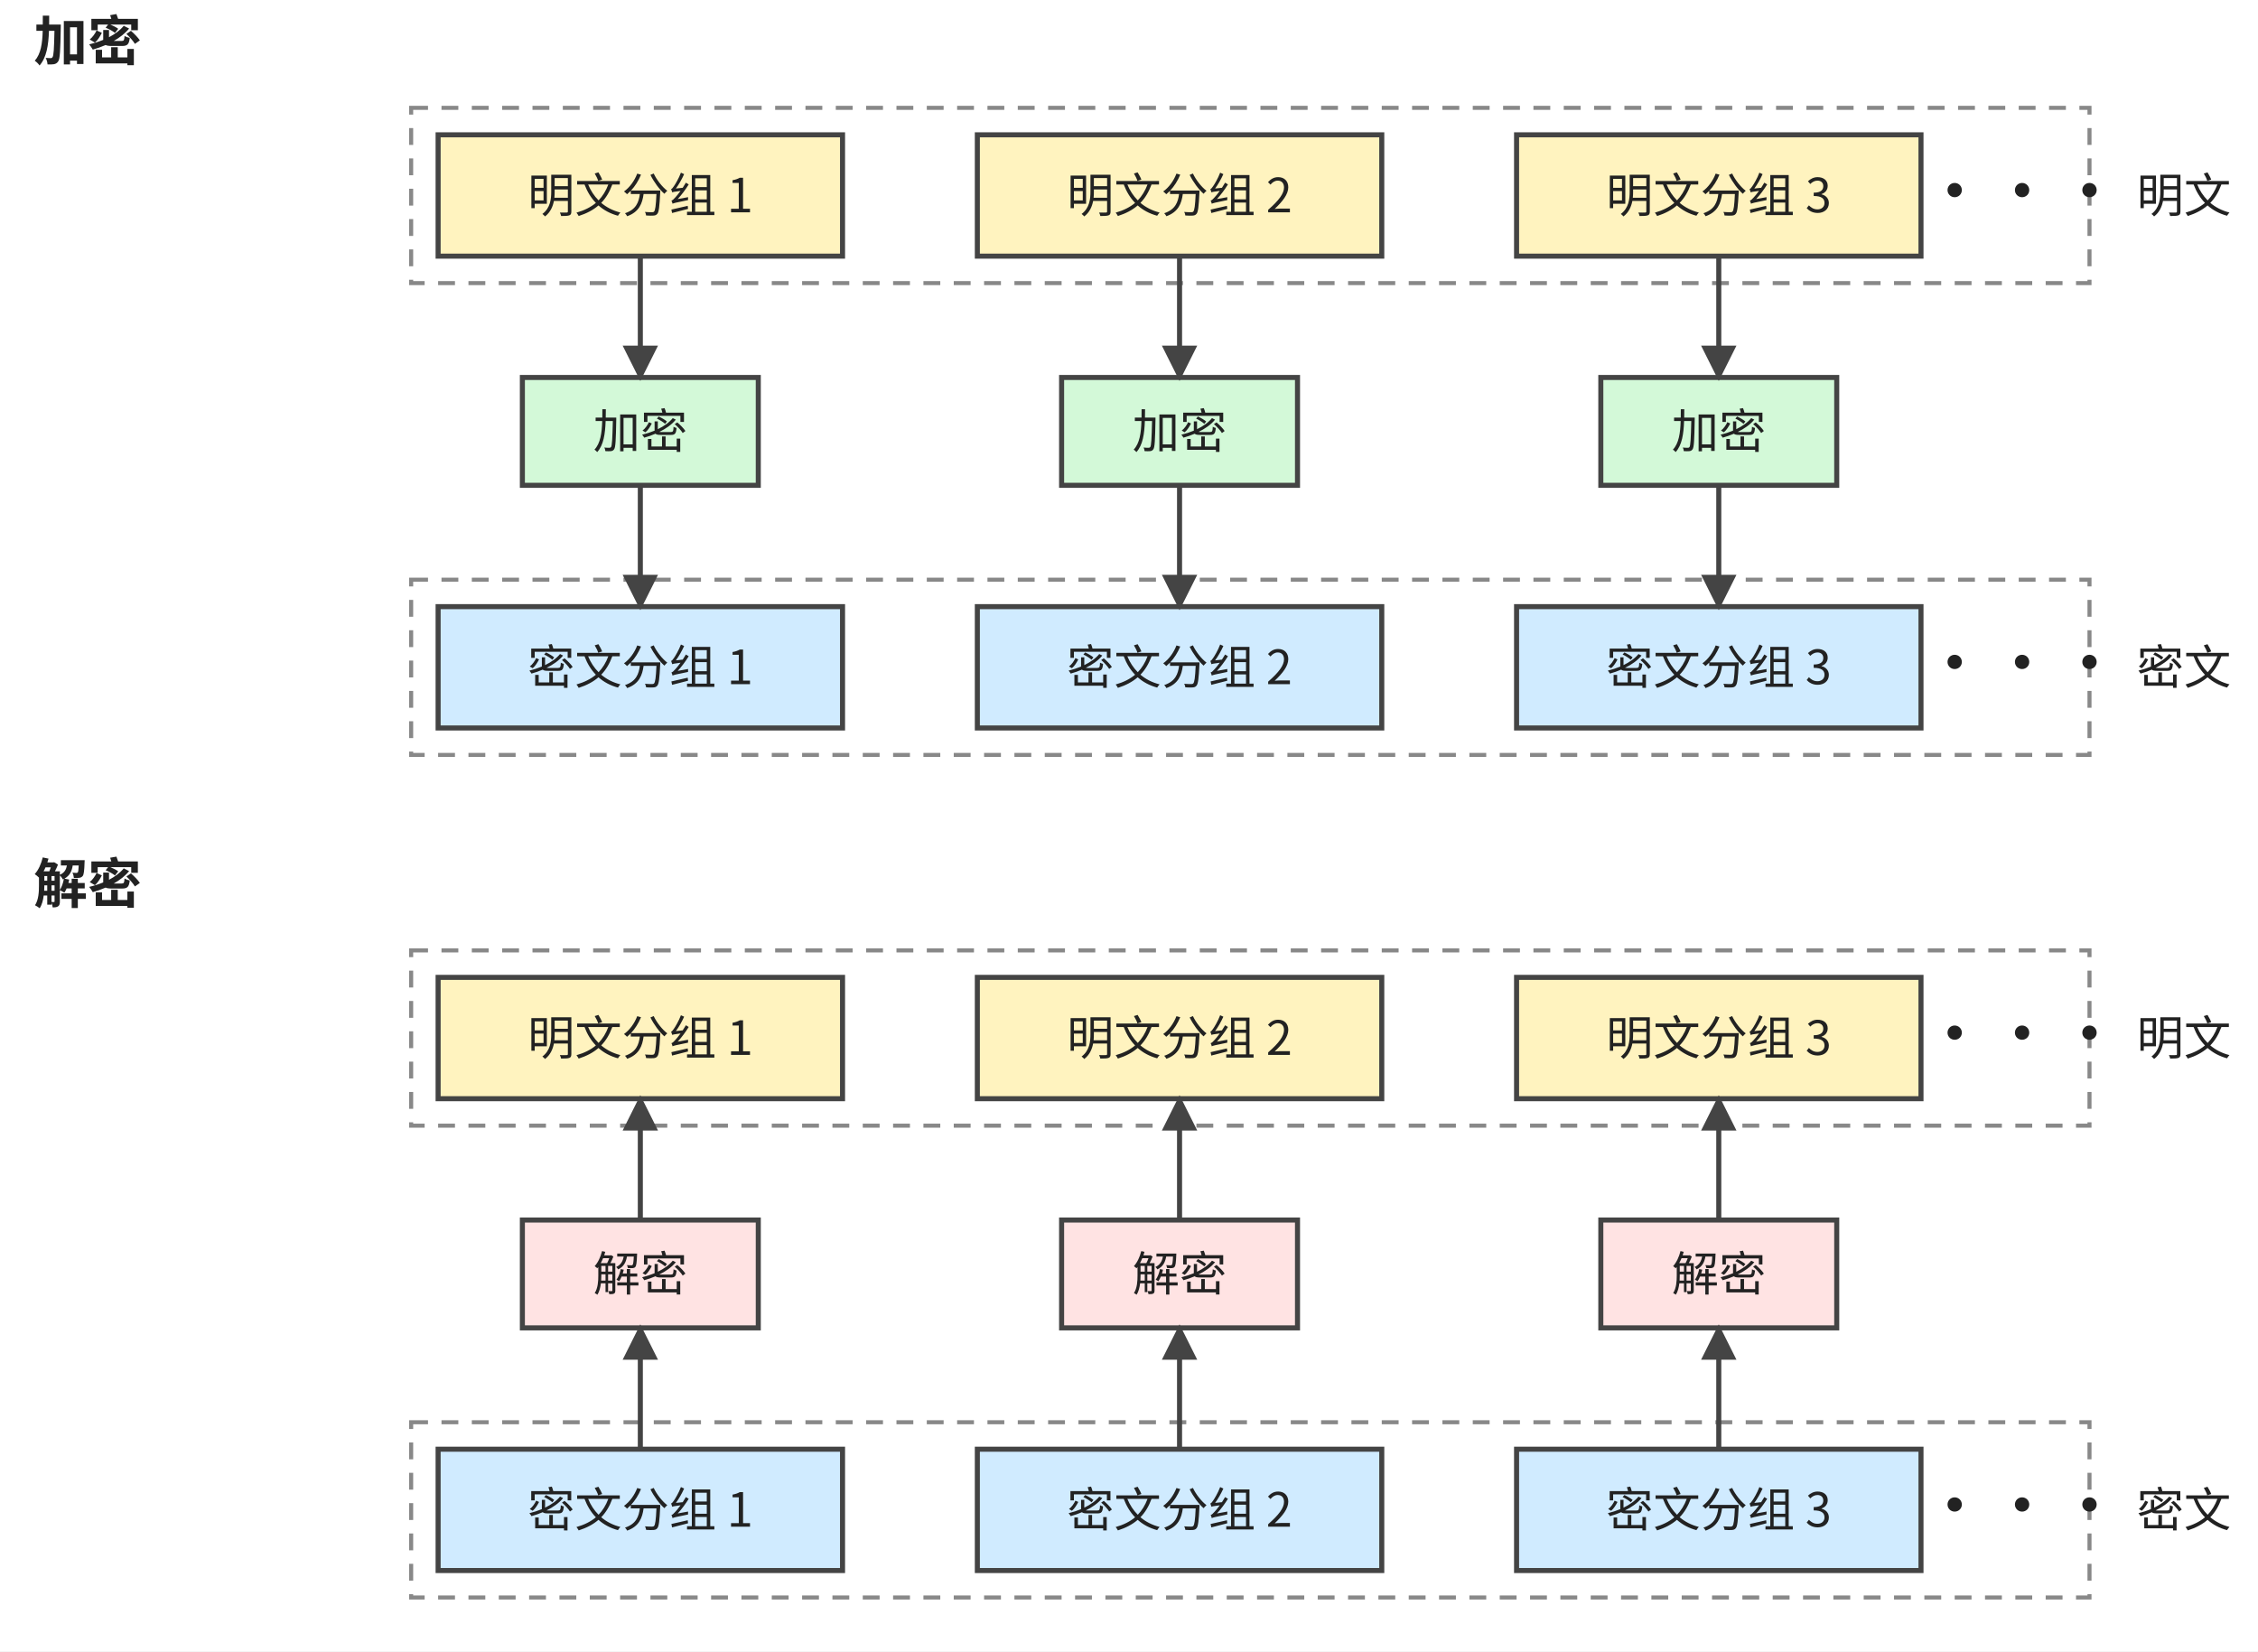
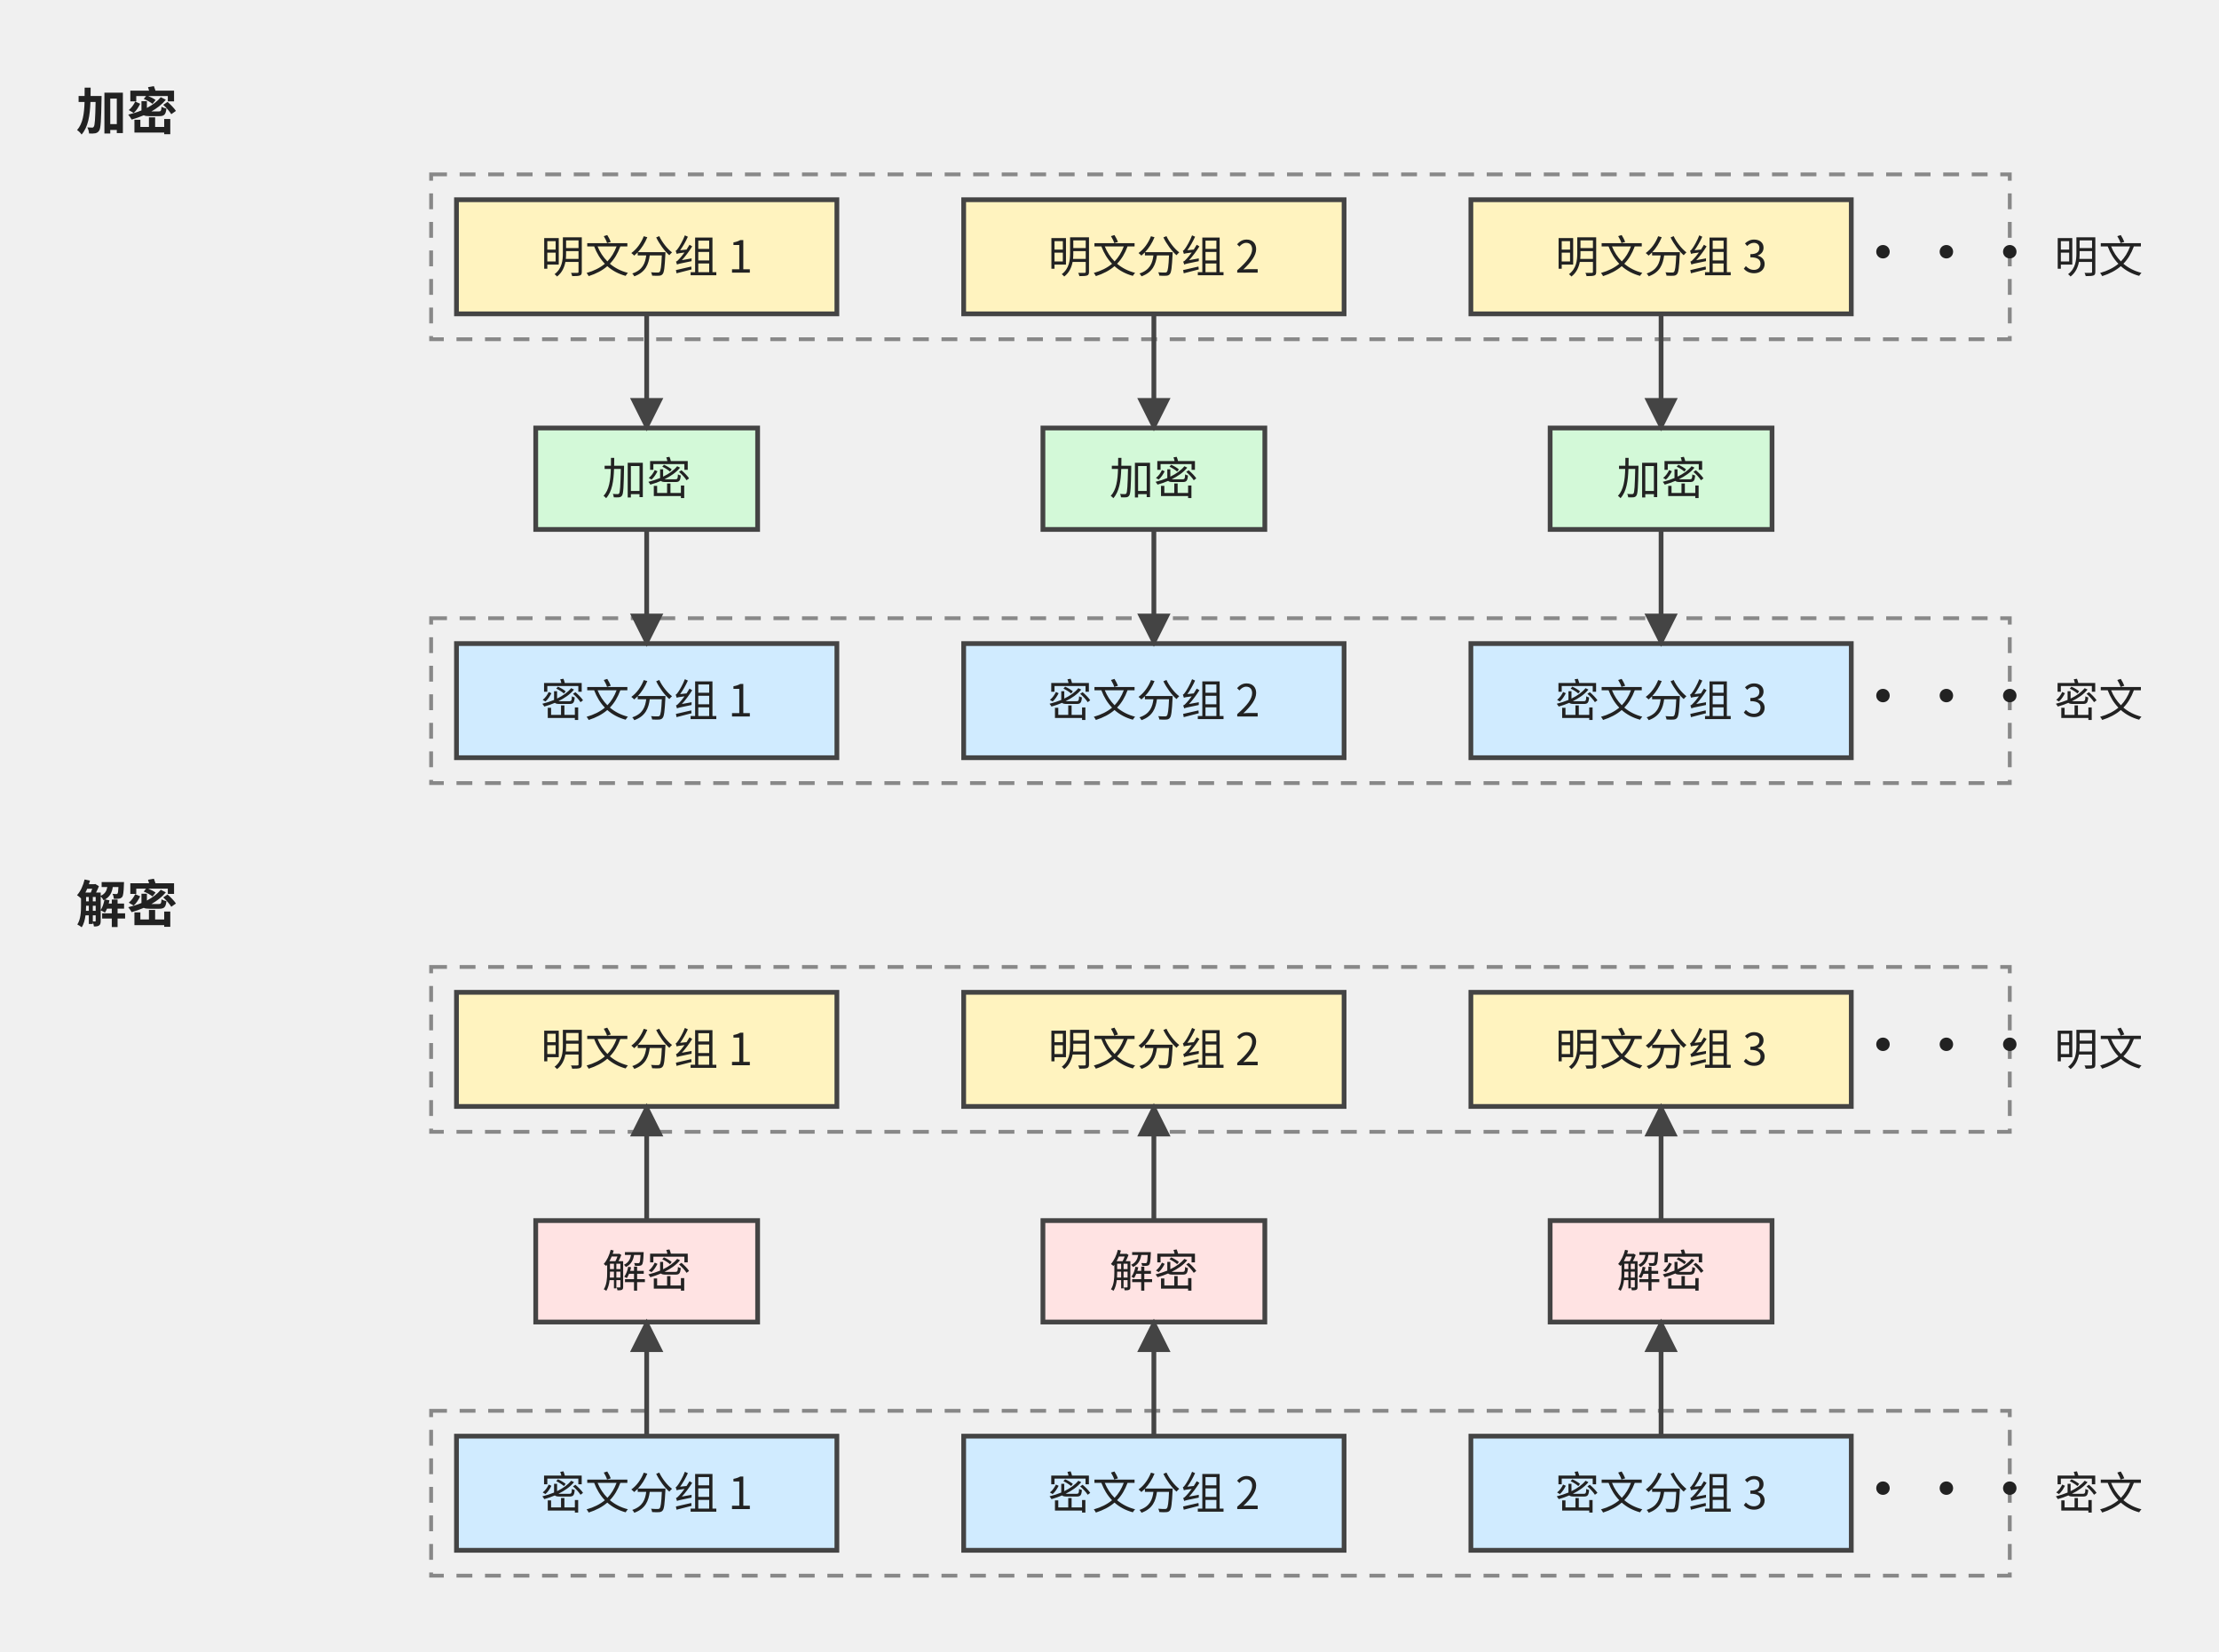
- <svg xmlns="http://www.w3.org/2000/svg" viewBox="0 0 670 490" width="670" role="img" aria-label="ECB 电子编码本模式：加密与解密">
+ <svg xmlns="http://www.w3.org/2000/svg" viewBox="-14 -23 700 521" width="700" role="img" aria-label="ECB 电子编码本模式：加密与解密">
  <style>
text{font-family:'PingFang SC','Microsoft YaHei','Noto Sans CJK SC',sans-serif;fill:#222;text-anchor:middle;font-size:14px}
.h{text-anchor:start;font-size:16px;font-weight:bold}
.t{font-size:11px}
.d{font-size:20px}
.bx{fill:#fff;stroke:#444;stroke-width:1.5}
.y{fill:#fff3bf}.bl{fill:#d0ebff}.g{fill:#d3f9d8}.p{fill:#ffe3e3}.o{fill:#ffd8a8}.v{fill:#e5dbff}
.dash{fill:none;stroke:#888;stroke-width:1.2;stroke-dasharray:5 4}
.ln{fill:none;stroke:#444;stroke-width:1.5}
</style>
  <defs>
    <marker id="a" viewBox="0 0 10 10" refX="9" refY="5" markerWidth="7" markerHeight="7" orient="auto">
      <path d="M0 0L10 5L0 10z" fill="#444" />
    </marker>
  </defs>
-   <rect width="670" height="490" fill="#fff" />
  <text class="h" x="10" y="18">加密</text>
  <rect class="dash" x="122" y="32" width="498" height="52" />
  <rect class="dash" x="122" y="172" width="498" height="52" />
  <rect class="bx y" x="130" y="40" width="120" height="36" />
  <text x="190" y="63">明文分组 1</text>
  <rect class="bx y" x="290" y="40" width="120" height="36" />
  <text x="350" y="63">明文分组 2</text>
  <rect class="bx y" x="450" y="40" width="120" height="36" />
  <text x="510" y="63">明文分组 3</text>
  <rect class="bx g" x="155" y="112" width="70" height="32" />
  <text x="190" y="133">加密</text>
  <rect class="bx g" x="315" y="112" width="70" height="32" />
  <text x="350" y="133">加密</text>
  <rect class="bx g" x="475" y="112" width="70" height="32" />
  <text x="510" y="133">加密</text>
  <rect class="bx bl" x="130" y="180" width="120" height="36" />
  <text x="190" y="203">密文分组 1</text>
  <rect class="bx bl" x="290" y="180" width="120" height="36" />
  <text x="350" y="203">密文分组 2</text>
  <rect class="bx bl" x="450" y="180" width="120" height="36" />
  <text x="510" y="203">密文分组 3</text>
  <text class="d" x="600" y="64">···</text>
  <text class="d" x="600" y="204">···</text>
  <text x="648" y="63">明文</text>
  <text x="648" y="203">密文</text>
  <g class="ln" marker-end="url(#a)">
    <path d="M190 76V112" />
    <path d="M350 76V112" />
    <path d="M510 76V112" />
    <path d="M190 144V180" />
    <path d="M350 144V180" />
    <path d="M510 144V180" />
  </g>
  <text class="h" x="10" y="268">解密</text>
  <rect class="dash" x="122" y="282" width="498" height="52" />
  <rect class="dash" x="122" y="422" width="498" height="52" />
  <rect class="bx y" x="130" y="290" width="120" height="36" />
  <text x="190" y="313">明文分组 1</text>
  <rect class="bx y" x="290" y="290" width="120" height="36" />
  <text x="350" y="313">明文分组 2</text>
  <rect class="bx y" x="450" y="290" width="120" height="36" />
  <text x="510" y="313">明文分组 3</text>
  <rect class="bx p" x="155" y="362" width="70" height="32" />
  <text x="190" y="383">解密</text>
  <rect class="bx p" x="315" y="362" width="70" height="32" />
  <text x="350" y="383">解密</text>
  <rect class="bx p" x="475" y="362" width="70" height="32" />
  <text x="510" y="383">解密</text>
  <rect class="bx bl" x="130" y="430" width="120" height="36" />
  <text x="190" y="453">密文分组 1</text>
  <rect class="bx bl" x="290" y="430" width="120" height="36" />
  <text x="350" y="453">密文分组 2</text>
  <rect class="bx bl" x="450" y="430" width="120" height="36" />
  <text x="510" y="453">密文分组 3</text>
  <text class="d" x="600" y="314">···</text>
  <text class="d" x="600" y="454">···</text>
  <text x="648" y="313">明文</text>
  <text x="648" y="453">密文</text>
  <g class="ln" marker-end="url(#a)">
    <path d="M190 430V394" />
    <path d="M350 430V394" />
    <path d="M510 430V394" />
    <path d="M190 362V326" />
    <path d="M350 362V326" />
    <path d="M510 362V326" />
  </g>
</svg>
